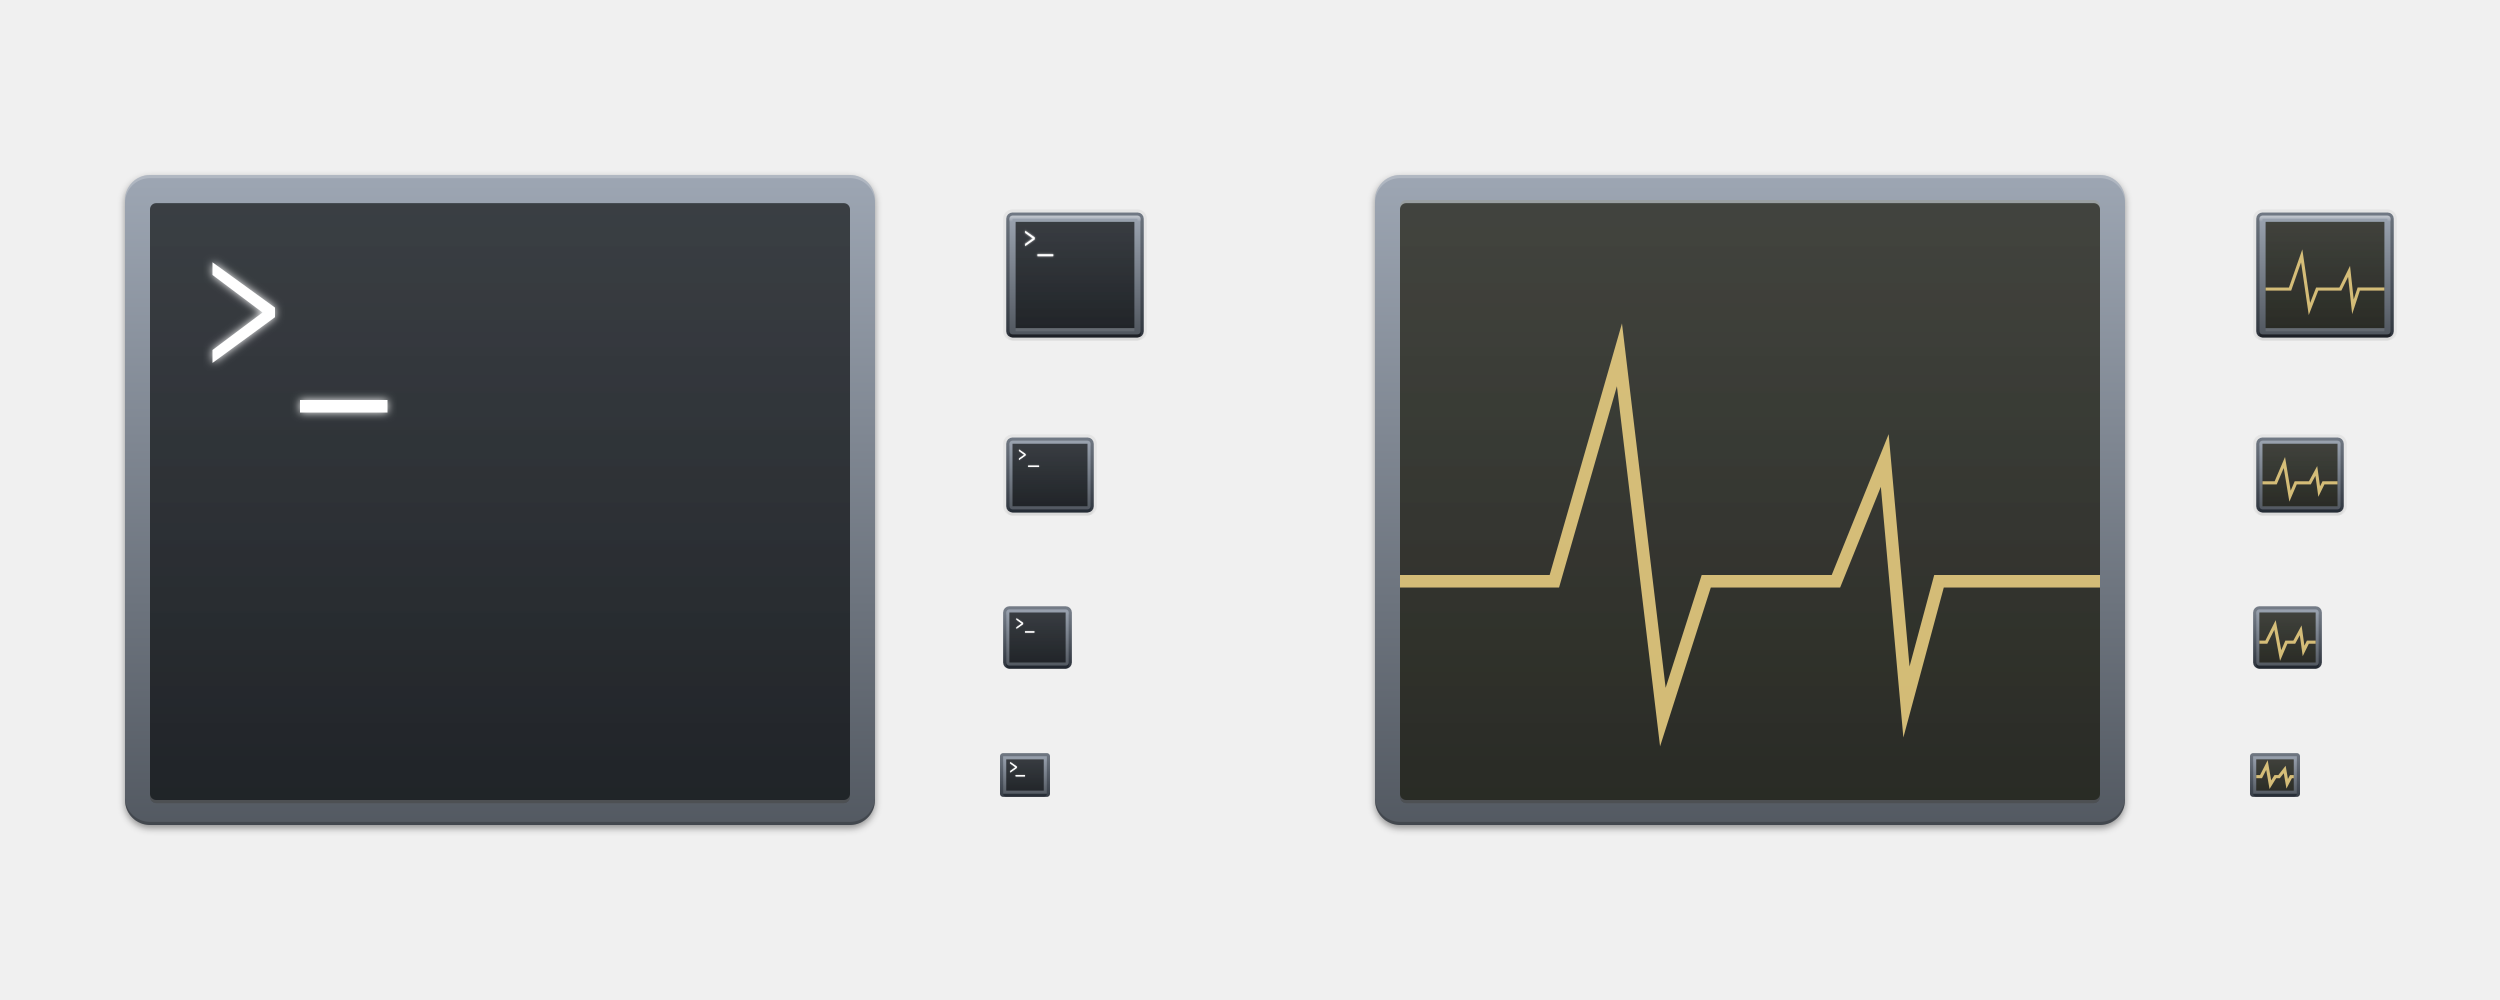
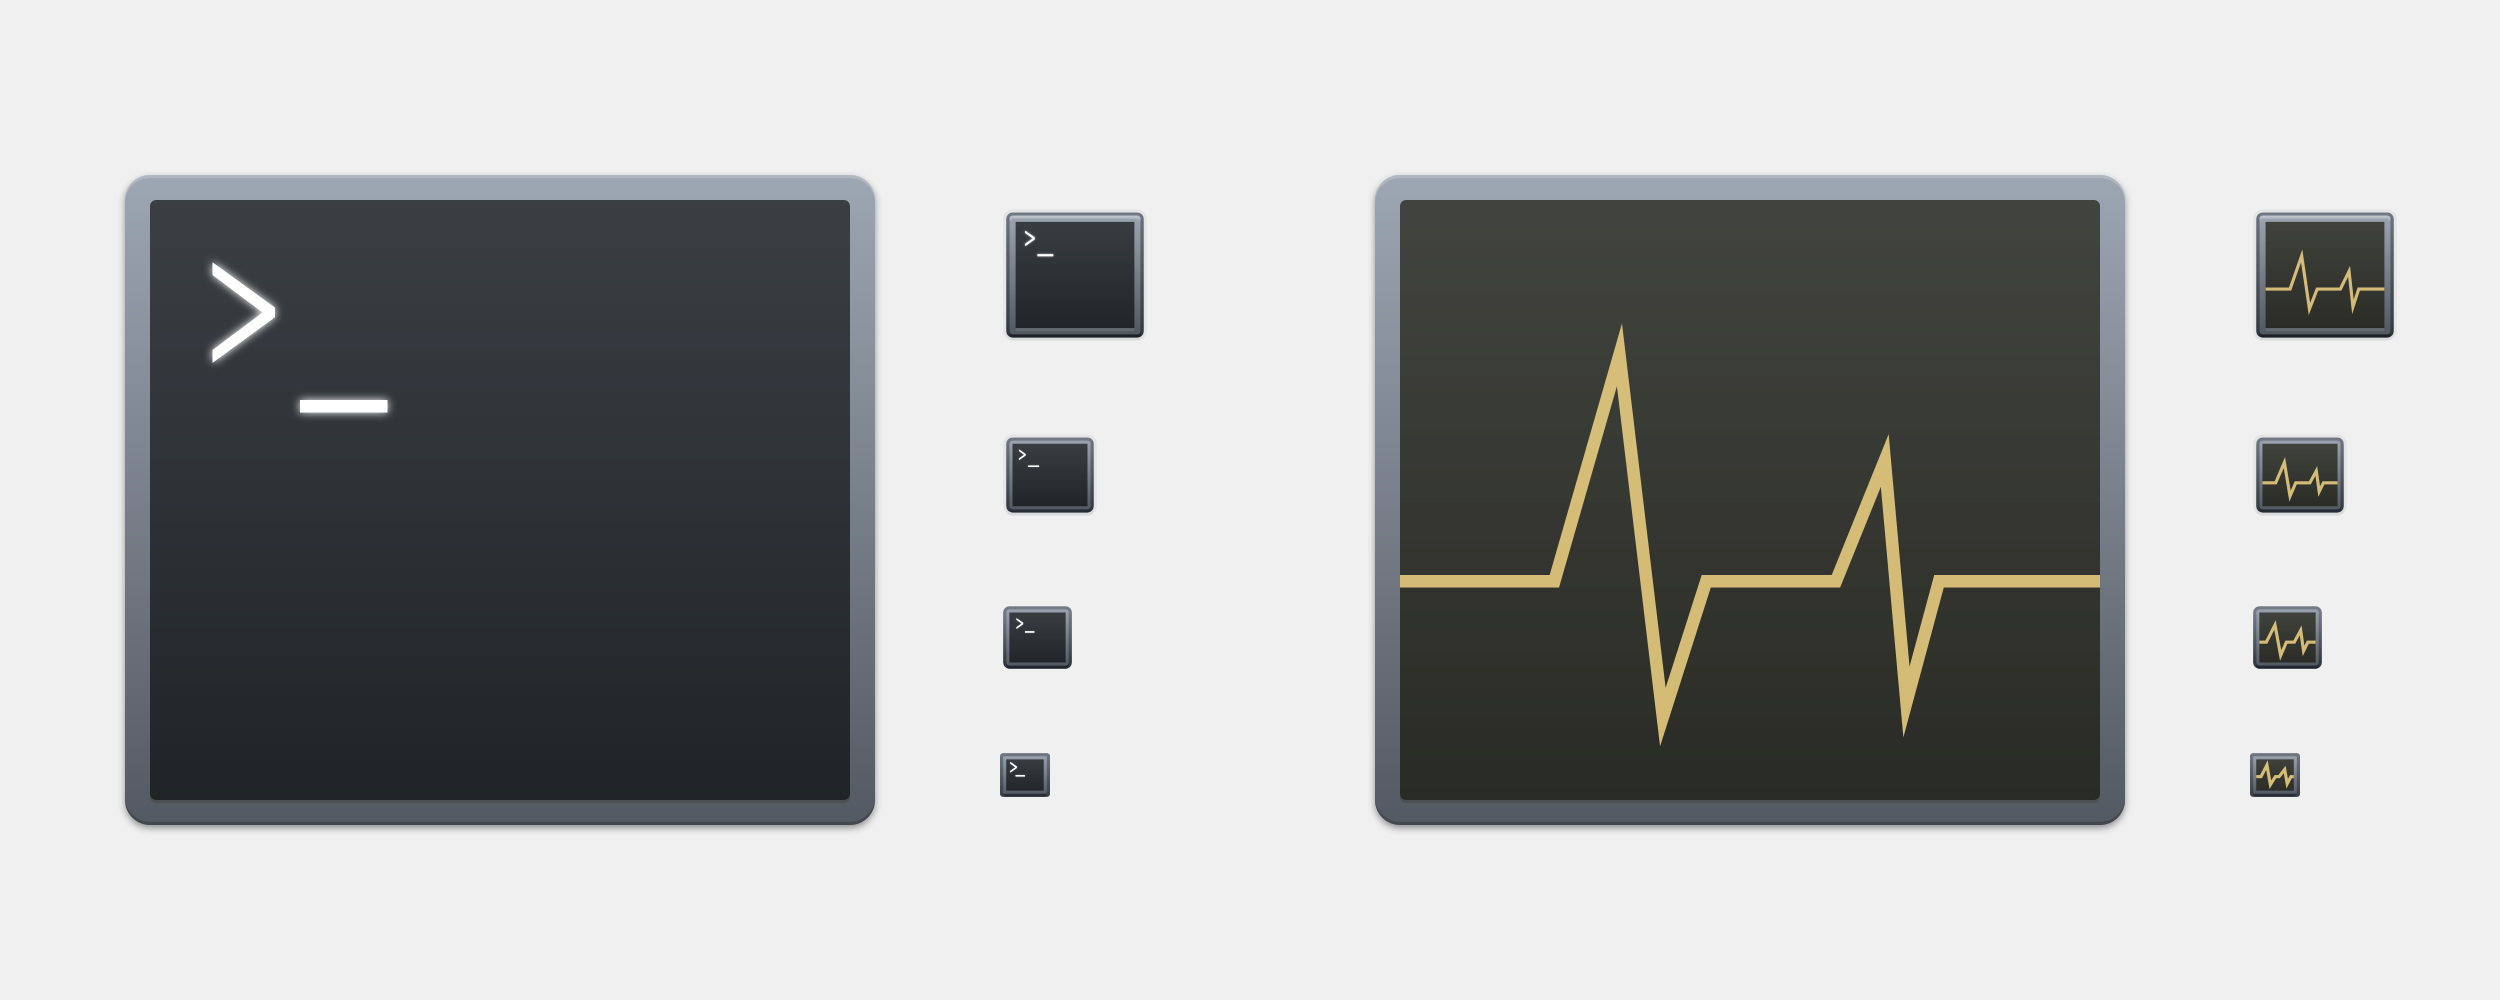
<svg xmlns="http://www.w3.org/2000/svg" xmlns:xlink="http://www.w3.org/1999/xlink" width="800" height="320" id="svg11300" version="1.0" style="display:inline;enable-background:new" viewBox="0 0 800 320">
  <defs id="defs3">
    <linearGradient id="linearGradient5090">
      <stop style="stop-color:#050d18;stop-opacity:1" offset="0" id="stop5086" />
      <stop style="stop-color:#545e6c;stop-opacity:1" offset="1" id="stop5088" />
    </linearGradient>
    <linearGradient id="linearGradient4830">
      <stop style="stop-color:#ffffff;stop-opacity:1;" offset="0" id="stop4826" />
      <stop style="stop-color:#ffffff;stop-opacity:0;" offset="1" id="stop4828" />
    </linearGradient>
    <linearGradient id="linearGradient4759">
      <stop id="stop4755" offset="0" style="stop-color:#222528;stop-opacity:1" />
      <stop id="stop4757" offset="1" style="stop-color:#131619;stop-opacity:1" />
    </linearGradient>
    <linearGradient id="linearGradient4502">
      <stop style="stop-color:#4f555d;stop-opacity:1" offset="0" id="stop4498" />
      <stop style="stop-color:#9da6b3;stop-opacity:1" offset="1" id="stop4500" />
    </linearGradient>
    <filter style="color-interpolation-filters:sRGB" id="filter4838" x="-0.115" width="1.229" y="-0.126" height="1.252">
      <feGaussianBlur stdDeviation="0.429" id="feGaussianBlur4840" />
    </filter>
    <filter style="color-interpolation-filters:sRGB" id="filter4697" x="-0.011" width="1.022" y="-0.013" height="1.026">
      <feGaussianBlur stdDeviation="1.12" id="feGaussianBlur4699" />
    </filter>
    <clipPath clipPathUnits="userSpaceOnUse" id="clipPath4707">
      <rect style="display:inline;opacity:1;fill:url(#linearGradient4711);fill-opacity:1;stroke:none;stroke-width:1;stroke-linecap:round;stroke-linejoin:miter;stroke-miterlimit:4;stroke-dasharray:none;stroke-dashoffset:0;stroke-opacity:1;enable-background:new" id="rect4709" width="240" height="208" x="40" y="36" ry="4" rx="4" />
    </clipPath>
    <linearGradient xlink:href="#linearGradient4502" id="linearGradient4711" gradientUnits="userSpaceOnUse" gradientTransform="matrix(15,0,0,15.71429,-4760,-3436.857)" x1="329" y1="235" x2="329" y2="221" />
    <filter style="color-interpolation-filters:sRGB" id="filter4832" x="-0.054" width="1.108" y="-0.067" height="1.135">
      <feGaussianBlur stdDeviation="1.351" id="feGaussianBlur4834" />
    </filter>
    <linearGradient xlink:href="#linearGradient4502" id="linearGradient4618" gradientUnits="userSpaceOnUse" gradientTransform="matrix(1.75,0,0,1.714286,-238,-258.8571)" x1="329" y1="235" x2="329" y2="221" />
    <linearGradient xlink:href="#linearGradient4759" id="linearGradient4620" gradientUnits="userSpaceOnUse" gradientTransform="matrix(1.272727,0,0,1.2,-86.54545,-88.8)" x1="332" y1="175" x2="332" y2="193" />
    <linearGradient xlink:href="#linearGradient4502" id="linearGradient4622" gradientUnits="userSpaceOnUse" gradientTransform="matrix(15,0,0,15.71429,-4760,-3436.857)" x1="329" y1="235" x2="329" y2="221" />
    <linearGradient xlink:href="#linearGradient4759" id="linearGradient4624" gradientUnits="userSpaceOnUse" x1="160" y1="52" x2="160" y2="228" gradientTransform="translate(0,1)" />
    <linearGradient xlink:href="#linearGradient4502" id="linearGradient4626" gradientUnits="userSpaceOnUse" gradientTransform="matrix(2.75,0,0,2.857143,-558,-583.4286)" x1="329" y1="235" x2="329" y2="221" />
    <linearGradient xlink:href="#linearGradient4759" id="linearGradient4628" gradientUnits="userSpaceOnUse" x1="344" y1="48" x2="344" y2="88" />
    <linearGradient xlink:href="#linearGradient4502" id="linearGradient4630" gradientUnits="userSpaceOnUse" gradientTransform="matrix(1.375,0,0,1.428572,-119,-141.7143)" x1="329" y1="235" x2="329" y2="221" />
    <linearGradient xlink:href="#linearGradient4759" id="linearGradient4632" gradientUnits="userSpaceOnUse" x1="332" y1="175" x2="332" y2="193" />
    <linearGradient xlink:href="#linearGradient4502" id="linearGradient4634" gradientUnits="userSpaceOnUse" x1="329" y1="235" x2="329" y2="221" />
    <linearGradient xlink:href="#linearGradient4759" id="linearGradient4636" gradientUnits="userSpaceOnUse" x1="328" y1="222" x2="328" y2="234" />
    <linearGradient xlink:href="#linearGradient4830" id="linearGradient5072" gradientUnits="userSpaceOnUse" x1="346" y1="49" x2="346" y2="51" />
    <linearGradient xlink:href="#linearGradient5090" id="linearGradient5308" gradientUnits="userSpaceOnUse" x1="344" y1="88" x2="344" y2="48" />
    <linearGradient xlink:href="#linearGradient5090" id="linearGradient5412" gradientUnits="userSpaceOnUse" x1="336" y1="144" x2="336" y2="120" />
    <linearGradient xlink:href="#linearGradient5090" id="linearGradient5536" gradientUnits="userSpaceOnUse" x1="332" y1="192" x2="332" y2="176" />
    <linearGradient xlink:href="#linearGradient5090" id="linearGradient5610" gradientUnits="userSpaceOnUse" x1="328" y1="236" x2="328" y2="220" />
  </defs>
  <g id="layer2" style="display:none">
    <rect style="opacity:1;fill:#333333;fill-opacity:1;stroke:none;stroke-width:1;stroke-linecap:round;stroke-linejoin:miter;stroke-miterlimit:4;stroke-dasharray:none;stroke-dashoffset:0;stroke-opacity:1" id="rect4576" width="800" height="320" x="0" y="0" />
  </g>
  <g id="layer1" style="display:inline" transform="translate(0,20)">
    <g id="layer7" style="display:none">
      <rect style="display:inline;overflow:visible;visibility:visible;fill:#eeeeec;fill-opacity:1;fill-rule:nonzero;stroke:none;stroke-width:2;marker:none;enable-background:accumulate" id="rect6592" width="32" height="32" x="320" y="116" />
      <rect y="173.059" x="321" height="22" width="22" id="rect6749" style="display:inline;overflow:visible;visibility:visible;fill:#eeeeec;fill-opacity:1;fill-rule:nonzero;stroke:none;stroke-width:2;marker:none;enable-background:accumulate" />
      <rect style="display:inline;overflow:visible;visibility:visible;fill:#eeeeec;fill-opacity:1;fill-rule:nonzero;stroke:none;stroke-width:2;marker:none;enable-background:accumulate" id="rect6833" width="16" height="16" x="320" y="220" />
      <rect style="display:inline;overflow:visible;visibility:visible;fill:#eeeeec;fill-opacity:1;fill-rule:nonzero;stroke:none;stroke-width:2;marker:none;enable-background:accumulate" id="rect8104" width="24" height="24" x="320" y="172" />
      <text xml:space="preserve" style="font-style:normal;font-variant:normal;font-weight:normal;font-stretch:normal;font-size:13.333px;line-height:125%;font-family:monospace;-inkscape-font-specification:monospace;text-align:start;writing-mode:lr-tb;text-anchor:start;display:inline;fill:#000000;fill-opacity:1;stroke:none;enable-background:new" x="31.856" y="-65.7" id="context">
        <tspan id="tspan2716" x="31.856" y="-65.7" style="font-weight:bold">apps</tspan>
      </text>
      <text id="text3021" y="-39.901" x="31.265" style="font-style:normal;font-variant:normal;font-weight:normal;font-stretch:normal;font-size:13.333px;line-height:125%;font-family:monospace;-inkscape-font-specification:monospace;text-align:start;writing-mode:lr-tb;text-anchor:start;display:inline;fill:#000000;fill-opacity:1;stroke:none;enable-background:new" xml:space="preserve">
        <tspan y="-39.901" x="31.265" id="tspan3023">utilities-terminal</tspan>
      </text>
      <rect style="display:inline;overflow:visible;visibility:visible;fill:#eeeeec;fill-opacity:1;fill-rule:nonzero;stroke:none;stroke-width:2;marker:none;enable-background:accumulate" id="rect13805" width="256" height="256" x="32" y="12" />
      <rect y="320" x="44" height="48" width="48" id="rect6284" style="display:inline;overflow:visible;visibility:visible;fill:#eeeeec;fill-opacity:1;fill-rule:nonzero;stroke:none;stroke-width:2;marker:none;enable-background:accumulate" transform="matrix(0,1,1,0,0,0)" />
    </g>
    <g id="layer9" style="display:inline">
      <g id="g4816">
        <rect style="display:inline;opacity:0.05;fill:none;fill-opacity:1;stroke:#000000;stroke-width:4;stroke-linecap:round;stroke-linejoin:miter;stroke-miterlimit:4;stroke-dasharray:none;stroke-dashoffset:0;stroke-opacity:1;enable-background:new" id="rect4719" width="42" height="38" x="323" y="49" ry="1" />
        <rect style="display:inline;opacity:0.8;fill:none;fill-opacity:1;stroke:url(#linearGradient5308);stroke-width:2;stroke-linecap:round;stroke-linejoin:miter;stroke-miterlimit:4;stroke-dasharray:none;stroke-dashoffset:0;stroke-opacity:1;enable-background:new" id="rect4711" width="42" height="38" x="323" y="49" ry="1" />
        <rect ry="1" y="176" x="322" height="18" width="20" id="rect4749" style="display:inline;opacity:0.4;fill:#000000;fill-opacity:1;stroke:none;stroke-width:1;stroke-linecap:round;stroke-linejoin:miter;stroke-miterlimit:4;stroke-dasharray:none;stroke-dashoffset:0;stroke-opacity:1;enable-background:new" rx="1" />
        <rect ry="1" y="175" x="322" height="18" width="20" id="rect4747" style="display:inline;opacity:0.8;fill:none;fill-opacity:1;stroke:url(#linearGradient5536);stroke-width:2;stroke-linecap:round;stroke-linejoin:miter;stroke-miterlimit:4;stroke-dasharray:none;stroke-dashoffset:0;stroke-opacity:1;enable-background:new" rx="1" />
        <rect style="display:inline;opacity:0.4;fill:#000000;fill-opacity:1;stroke:none;stroke-width:1;stroke-linecap:round;stroke-linejoin:miter;stroke-miterlimit:4;stroke-dasharray:none;stroke-dashoffset:0;stroke-opacity:1;enable-background:new" id="rect4743" width="14" height="12" x="321" y="223" ry="1" />
        <rect style="display:inline;opacity:0.8;fill:none;fill-opacity:1;stroke:url(#linearGradient5610);stroke-width:2;stroke-linecap:round;stroke-linejoin:round;stroke-miterlimit:4;stroke-dasharray:none;stroke-dashoffset:0;stroke-opacity:1;enable-background:new" id="rect4741" width="14" height="12" x="321" y="222" />
        <rect rx="1" style="display:inline;opacity:0.05;fill:none;fill-opacity:1;stroke:#000000;stroke-width:4;stroke-linecap:round;stroke-linejoin:miter;stroke-miterlimit:4;stroke-dasharray:none;stroke-dashoffset:0;stroke-opacity:1;enable-background:new" id="rect4739" width="26" height="22" x="323" y="121" ry="1" />
        <rect ry="1" y="122" x="323" height="22" width="26" id="rect4737" style="display:inline;opacity:0.05;fill:none;fill-opacity:1;stroke:#000000;stroke-width:2;stroke-linecap:round;stroke-linejoin:miter;stroke-miterlimit:4;stroke-dasharray:none;stroke-dashoffset:0;stroke-opacity:1;enable-background:new" rx="1" />
        <rect rx="1" style="display:inline;opacity:0.4;fill:#40474f;fill-opacity:1;stroke:none;stroke-width:1;stroke-linecap:round;stroke-linejoin:miter;stroke-miterlimit:4;stroke-dasharray:none;stroke-dashoffset:0;stroke-opacity:1;enable-background:new" id="rect4723" width="26" height="22" x="323" y="122" ry="1" />
        <rect rx="1" style="display:inline;opacity:0.8;fill:none;fill-opacity:1;stroke:url(#linearGradient5412);stroke-width:2;stroke-linecap:round;stroke-linejoin:miter;stroke-miterlimit:4;stroke-dasharray:none;stroke-dashoffset:0;stroke-opacity:1;enable-background:new" id="rect4721" width="26" height="22" x="323" y="121" ry="1" />
        <rect ry="1.5" y="50" x="323" height="38" width="42" id="rect4717" style="display:inline;opacity:0.05;fill:none;fill-opacity:1;stroke:#000000;stroke-width:2;stroke-linecap:round;stroke-linejoin:miter;stroke-miterlimit:4;stroke-dasharray:none;stroke-dashoffset:0;stroke-opacity:1;enable-background:new" />
        <rect style="display:inline;opacity:0.4;fill:#000000;fill-opacity:1;stroke:none;stroke-width:1;stroke-linecap:round;stroke-linejoin:miter;stroke-miterlimit:4;stroke-dasharray:none;stroke-dashoffset:0;stroke-opacity:1;enable-background:new" id="rect4713" width="42" height="38" x="323" y="50" ry="1" />
        <rect ry="1" y="121" x="323" height="22" width="26" id="rect4809" style="display:inline;opacity:1;fill:url(#linearGradient4618);fill-opacity:1;stroke:none;stroke-width:1;stroke-linecap:round;stroke-linejoin:miter;stroke-miterlimit:4;stroke-dasharray:none;stroke-dashoffset:0;stroke-opacity:1;enable-background:new" rx="1" />
        <rect style="opacity:0.8;fill:url(#linearGradient4620);fill-opacity:1;stroke:none;stroke-width:1;stroke-linecap:round;stroke-linejoin:miter;stroke-miterlimit:4;stroke-dasharray:none;stroke-dashoffset:0;stroke-opacity:1" id="rect4811" width="24" height="20" x="324" y="122" />
        <rect ry="8" y="37" x="40" height="208" width="240" id="rect4689" style="display:inline;opacity:0.4;fill:#000000;fill-opacity:1;stroke:none;stroke-width:2;stroke-linecap:round;stroke-linejoin:miter;stroke-miterlimit:4;stroke-dasharray:none;stroke-dashoffset:0;stroke-opacity:1;filter:url(#filter4697);enable-background:new" />
        <rect style="display:inline;opacity:1;fill:url(#linearGradient4622);fill-opacity:1;stroke:none;stroke-width:1;stroke-linecap:round;stroke-linejoin:miter;stroke-miterlimit:4;stroke-dasharray:none;stroke-dashoffset:0;stroke-opacity:1;enable-background:new" id="rect4679" width="240" height="208" x="40" y="36" ry="8" />
-         <rect ry="2" y="45" x="48" height="192" width="224" id="rect4681" style="opacity:0.8;fill:url(#linearGradient4624);fill-opacity:1;stroke:none;stroke-width:1;stroke-linecap:round;stroke-linejoin:miter;stroke-miterlimit:4;stroke-dasharray:none;stroke-dashoffset:0;stroke-opacity:1" />
+         <rect ry="2" y="44" x="48" height="193" width="224" id="rect4681" style="opacity:0.8;fill:url(#linearGradient4624);fill-opacity:1;stroke:none;stroke-width:1;stroke-linecap:round;stroke-linejoin:miter;stroke-miterlimit:4;stroke-dasharray:none;stroke-dashoffset:0;stroke-opacity:1" />
        <rect ry="1" y="49" x="323" height="38" width="42" id="rect4649" style="display:inline;opacity:1;fill:url(#linearGradient4626);fill-opacity:1;stroke:none;stroke-width:1;stroke-linecap:round;stroke-linejoin:miter;stroke-miterlimit:4;stroke-dasharray:none;stroke-dashoffset:0;stroke-opacity:1;enable-background:new" />
        <rect style="opacity:0.8;fill:url(#linearGradient4628);fill-opacity:1;stroke:none;stroke-width:1;stroke-linecap:round;stroke-linejoin:miter;stroke-miterlimit:4;stroke-dasharray:none;stroke-dashoffset:0;stroke-opacity:1" id="rect4651" width="38" height="34" x="325" y="51" />
        <rect rx="1" style="display:inline;opacity:1;fill:url(#linearGradient4630);fill-opacity:1;stroke:none;stroke-width:1;stroke-linecap:round;stroke-linejoin:miter;stroke-miterlimit:4;stroke-dasharray:none;stroke-dashoffset:0;stroke-opacity:1;enable-background:new" id="rect4639" width="20" height="18" x="322" y="175" ry="1" />
        <rect y="176" x="323" height="16" width="18" id="rect4643" style="opacity:0.8;fill:url(#linearGradient4632);fill-opacity:1;stroke:none;stroke-width:1;stroke-linecap:round;stroke-linejoin:miter;stroke-miterlimit:4;stroke-dasharray:none;stroke-dashoffset:0;stroke-opacity:1" />
        <rect y="222" x="321" height="12" width="14" id="rect4496" style="display:inline;opacity:1;fill:url(#linearGradient4634);fill-opacity:1;stroke:none;stroke-width:1;stroke-linecap:round;stroke-linejoin:miter;stroke-miterlimit:4;stroke-dasharray:none;stroke-dashoffset:0;stroke-opacity:1;enable-background:new" />
        <rect y="223" x="322" height="10" width="12" id="rect4506" style="display:inline;opacity:0.8;fill:url(#linearGradient4636);fill-opacity:1;stroke:none;stroke-width:1;stroke-linecap:round;stroke-linejoin:miter;stroke-miterlimit:4;stroke-dasharray:none;stroke-dashoffset:0;stroke-opacity:1;enable-background:new" />
        <path id="path4851" d="m 325,85.5 h 38" style="opacity:0.1;fill:none;fill-rule:evenodd;stroke:#ffffff;stroke-width:1px;stroke-linecap:butt;stroke-linejoin:miter;stroke-opacity:1" />
        <path id="rect4853" d="m 48,234 v 1 c 0,1.108 0.892,2 2,2 h 220 c 1.108,0 2,-0.892 2,-2 v -1 c 0,1.108 -0.892,2 -2,2 H 50 c -1.108,0 -2,-0.892 -2,-2 z" style="opacity:0.2;fill:#ffffff;fill-opacity:1;stroke:none;stroke-width:1;stroke-linecap:round;stroke-linejoin:miter;stroke-miterlimit:4;stroke-dasharray:none;stroke-dashoffset:0;stroke-opacity:1" />
        <path id="rect4862" d="m 40,235 v 1 c 0,4.432 3.568,8 8,8 h 224 c 4.432,0 8,-3.568 8,-8 v -1 c 0,4.432 -3.568,8 -8,8 H 48 c -4.432,0 -8,-3.568 -8,-8 z" style="display:inline;opacity:0.2;fill:#000000;fill-opacity:1;stroke:none;stroke-width:1;stroke-linecap:round;stroke-linejoin:miter;stroke-miterlimit:4;stroke-dasharray:none;stroke-dashoffset:0;stroke-opacity:1;enable-background:new" />
        <path style="display:inline;opacity:0.2;fill:#ffffff;fill-opacity:1;stroke:none;stroke-width:1;stroke-linecap:round;stroke-linejoin:miter;stroke-miterlimit:4;stroke-dasharray:none;stroke-dashoffset:0;stroke-opacity:1;enable-background:new" d="m 40,45 v -1 c 0,-4.432 3.568,-8 8,-8 h 224 c 4.432,0 8,3.568 8,8 v 1 c 0,-4.432 -3.568,-8 -8,-8 H 48 c -4.432,0 -8,3.568 -8,8 z" id="path4871" />
        <rect style="display:inline;opacity:0.4;fill:none;fill-opacity:1;stroke:url(#linearGradient5072);stroke-width:1;stroke-linecap:round;stroke-linejoin:round;stroke-miterlimit:4;stroke-dasharray:none;stroke-dashoffset:0;stroke-opacity:1;enable-background:new" id="rect4824" width="41" height="37" x="323.5" y="49.5" ry="0.5" />
      </g>
    </g>
    <g id="layer4" style="display:inline">
      <g style="display:inline;enable-background:new" id="g4763">
        <path style="font-style:normal;font-variant:normal;font-weight:normal;font-stretch:normal;font-size:medium;font-family:'Andale Mono';-inkscape-font-specification:'Andale Mono';fill:#ffffff;fill-opacity:1;stroke:none;stroke-width:1" d="m 323.263,223.822 v 0.482 l 1.707,1.228 -1.707,1.198 v 0.492 l 2.128,-1.505 v -0.403 z M 325,228 v 0.44 h 3 V 228 Z" id="path4992" />
        <path id="path4994" d="m 575.049,-106.178 v 0.701 l 2.465,1.787 -2.465,1.744 v 0.717 l 3.072,-2.191 v -0.586 z m 2.508,6.081 v 0.641 h 4.331 v -0.641 z" style="font-style:normal;font-variant:normal;font-weight:normal;font-stretch:normal;font-size:medium;font-family:'Andale Mono';-inkscape-font-specification:'Andale Mono';fill:#ffffff;fill-opacity:1;stroke:none;stroke-width:1.45;filter:url(#filter4838)" transform="matrix(0.6927409,0,0,0.6869835,-75.09698,296.7645)" />
        <path id="path9631" d="m 328.049,53.822 v 0.701 l 2.465,1.787 -2.465,1.744 v 0.717 l 3.072,-2.191 v -0.586 z M 332,61.359 v 0.641 h 5.049 v -0.641 z" style="font-style:normal;font-variant:normal;font-weight:normal;font-stretch:normal;font-size:medium;font-family:'Andale Mono';-inkscape-font-specification:'Andale Mono';display:inline;fill:#ffffff;fill-opacity:1;stroke:none;enable-background:new" />
        <path style="font-style:normal;font-variant:normal;font-weight:normal;font-stretch:normal;font-size:medium;font-family:'Andale Mono';-inkscape-font-specification:'Andale Mono';display:inline;fill:#ffffff;fill-opacity:1;stroke:none;filter:url(#filter4838);enable-background:new" d="m 328.018,53.792 v 0.701 l 2.465,1.787 -2.465,1.744 v 0.717 l 3.072,-2.191 v -0.586 z m 3.951,7.537 v 0.641 h 5.049 v -0.641 z" id="path4832" />
        <path transform="matrix(0.6927409,0,0,0.6869835,-72.09698,198.7645)" id="path4904" d="m 574.764,-109.089 v 0.701 l 2.465,1.787 -2.465,1.744 v 0.717 l 3.072,-2.191 v -0.586 z M 579,-101.552 v 0.641 h 5.049 v -0.641 z" style="font-style:normal;font-variant:normal;font-weight:normal;font-stretch:normal;font-size:medium;font-family:'Andale Mono';-inkscape-font-specification:'Andale Mono';fill:#ffffff;fill-opacity:1;stroke:none;stroke-width:1.45;filter:url(#filter4838)" />
        <path style="font-style:normal;font-variant:normal;font-weight:normal;font-stretch:normal;font-size:medium;font-family:'Andale Mono';-inkscape-font-specification:'Andale Mono';fill:#ffffff;fill-opacity:1;stroke:none;stroke-width:1" d="m 326.066,123.822 v 0.482 l 1.708,1.228 -1.708,1.198 v 0.492 l 2.128,-1.505 v -0.403 z M 329,129 v 0.44 h 3.498 V 129 Z" id="path4902" />
        <path id="path4952" d="m 325.263,177.822 v 0.482 l 1.707,1.228 -1.707,1.198 v 0.492 l 2.128,-1.505 v -0.403 z M 328,182 v 0.44 h 3 V 182 Z" style="font-style:normal;font-variant:normal;font-weight:normal;font-stretch:normal;font-size:medium;font-family:'Andale Mono';-inkscape-font-specification:'Andale Mono';fill:#ffffff;fill-opacity:1;stroke:none;stroke-width:1" />
        <path transform="matrix(0.6927409,0,0,0.6869835,-73.09698,250.7645)" style="font-style:normal;font-variant:normal;font-weight:normal;font-stretch:normal;font-size:medium;font-family:'Andale Mono';-inkscape-font-specification:'Andale Mono';fill:#ffffff;fill-opacity:1;stroke:none;stroke-width:1.45;filter:url(#filter4838)" d="m 575.049,-106.178 v 0.701 l 2.465,1.787 -2.465,1.744 v 0.717 l 3.072,-2.191 v -0.586 z M 579,-100.096 v 0.641 h 4.331 v -0.641 z" id="path4954" />
        <path style="font-style:normal;font-variant:normal;font-weight:normal;font-stretch:normal;font-size:medium;font-family:'Andale Mono';-inkscape-font-specification:'Andale Mono';display:inline;fill:#ffffff;fill-opacity:1;stroke:none;stroke-width:1;enable-background:new" d="M 68,63.932 V 68 L 84,80 68,92 v 4.139 L 88,81.496 V 78.431 Z M 96,108 v 4 h 27.995 l -2e-5,-4 z" id="path5247" />
        <path id="path4830" d="M 68,63.932 V 68 L 84,80 68,92 v 4.139 L 88,81.496 V 78.431 Z M 96,108 v 4 h 27.995 l -2e-5,-4 z" style="font-style:normal;font-variant:normal;font-weight:normal;font-stretch:normal;font-size:medium;font-family:'Andale Mono';-inkscape-font-specification:'Andale Mono';display:inline;opacity:1;fill:#ffffff;fill-opacity:1;stroke:none;stroke-width:1;filter:url(#filter4832);enable-background:new" />
      </g>
    </g>
  </g>
  <g transform="translate(0,20)" style="display:inline" id="g4626">
    <g style="display:none" id="g4568">
      <rect y="116" x="720" height="32" width="32" id="rect4548" style="display:inline;overflow:visible;visibility:visible;fill:#eeeeec;fill-opacity:1;fill-rule:nonzero;stroke:none;stroke-width:2;marker:none;enable-background:accumulate" />
      <rect style="display:inline;overflow:visible;visibility:visible;fill:#eeeeec;fill-opacity:1;fill-rule:nonzero;stroke:none;stroke-width:2;marker:none;enable-background:accumulate" id="rect4550" width="22" height="22" x="721" y="173.059" />
      <rect y="220" x="720" height="16" width="16" id="rect4552" style="display:inline;overflow:visible;visibility:visible;fill:#eeeeec;fill-opacity:1;fill-rule:nonzero;stroke:none;stroke-width:2;marker:none;enable-background:accumulate" />
      <rect y="172" x="720" height="24" width="24" id="rect4554" style="display:inline;overflow:visible;visibility:visible;fill:#eeeeec;fill-opacity:1;fill-rule:nonzero;stroke:none;stroke-width:2;marker:none;enable-background:accumulate" />
      <text id="text4558" y="-65.7" x="431.856" style="font-style:normal;font-variant:normal;font-weight:normal;font-stretch:normal;font-size:13.333px;line-height:125%;font-family:monospace;-inkscape-font-specification:monospace;text-align:start;writing-mode:lr-tb;text-anchor:start;display:inline;fill:#000000;fill-opacity:1;stroke:none;enable-background:new" xml:space="preserve">
        <tspan style="font-weight:bold" y="-65.7" x="431.856" id="tspan4556">apps</tspan>
      </text>
      <text xml:space="preserve" style="font-style:normal;font-variant:normal;font-weight:normal;font-stretch:normal;font-size:13.333px;line-height:125%;font-family:monospace;-inkscape-font-specification:monospace;text-align:start;writing-mode:lr-tb;text-anchor:start;display:inline;fill:#000000;fill-opacity:1;stroke:none;enable-background:new" x="431.265" y="-39.901" id="text4562">
        <tspan id="tspan4560" x="431.265" y="-39.901">utilities-system-monitor</tspan>
      </text>
      <rect y="12" x="432" height="256" width="256" id="rect4564" style="display:inline;overflow:visible;visibility:visible;fill:#eeeeec;fill-opacity:1;fill-rule:nonzero;stroke:none;stroke-width:2;marker:none;enable-background:accumulate" />
      <rect transform="matrix(0,1,1,0,0,0)" style="display:inline;overflow:visible;visibility:visible;fill:#eeeeec;fill-opacity:1;fill-rule:nonzero;stroke:none;stroke-width:2;marker:none;enable-background:accumulate" id="rect4566" width="48" height="48" x="44" y="720" />
    </g>
    <g style="display:inline" id="g4624">
      <use style="display:inline;enable-background:new" x="0" y="0" xlink:href="#g4816" id="use4818" transform="translate(400)" width="100%" height="100%" />
    </g>
    <g id="layer3" style="display:inline">
      <g id="g4829" style="display:inline;opacity:0.1;fill:#967e00;enable-background:new" transform="translate(5,-48)">
        <rect y="170" x="719" height="20" width="24" id="rect4811-2" style="display:inline;opacity:0.8;fill:#967e00;fill-opacity:1;stroke:none;stroke-width:1;stroke-linecap:round;stroke-linejoin:miter;stroke-miterlimit:4;stroke-dasharray:none;stroke-dashoffset:0;stroke-opacity:1;enable-background:new" />
        <rect style="display:inline;opacity:0.8;fill:#967e00;fill-opacity:1;stroke:none;stroke-width:1;stroke-linecap:round;stroke-linejoin:miter;stroke-miterlimit:4;stroke-dasharray:none;stroke-dashoffset:0;stroke-opacity:1;enable-background:new" id="rect4681-9" width="224" height="192" x="443" y="92" ry="2" rx="2" />
        <rect y="99" x="720" height="34" width="38" id="rect4651-1" style="display:inline;opacity:0.8;fill:#967e00;fill-opacity:1;stroke:none;stroke-width:1;stroke-linecap:round;stroke-linejoin:miter;stroke-miterlimit:4;stroke-dasharray:none;stroke-dashoffset:0;stroke-opacity:1;enable-background:new" />
        <rect style="display:inline;opacity:0.8;fill:#967e00;fill-opacity:1;stroke:none;stroke-width:1;stroke-linecap:round;stroke-linejoin:miter;stroke-miterlimit:4;stroke-dasharray:none;stroke-dashoffset:0;stroke-opacity:1;enable-background:new" id="rect4643-2" width="18" height="16" x="718" y="224" />
        <rect style="display:inline;opacity:0.8;fill:#967e00;fill-opacity:1;stroke:none;stroke-width:1;stroke-linecap:round;stroke-linejoin:miter;stroke-miterlimit:4;stroke-dasharray:none;stroke-dashoffset:0;stroke-opacity:1;enable-background:new" id="rect4506-7" width="12" height="10" x="717" y="271" />
      </g>
      <path style="display:inline;opacity:0.8;fill:none;stroke:#fcde8a;stroke-width:1;stroke-linecap:butt;stroke-linejoin:miter;stroke-miterlimit:10;stroke-dasharray:none;stroke-opacity:1;enable-background:new" id="path7337" d="m 725,72.5 h 7.82 l 3.72,-10.625 2.48,17 2.48,-6.375 h 7.41 l 2.79,-5.667 1.24,11.333 1.86,-5.667 h 8.2" />
      <path d="m 723,185.5 h 2.222 L 728,180 l 1.806,9.772 1.833,-4.272 h 2.521 l 2.063,-3.797 0.917,6.594 1.375,-2.797 H 741" id="path22106-9-9-1-5" style="display:inline;opacity:0.8;fill:none;stroke:#fcde8a;stroke-width:1;stroke-linecap:butt;stroke-linejoin:miter;stroke-miterlimit:10;stroke-dasharray:none;stroke-opacity:1;enable-background:new" />
      <path d="m 722,228.523 h 1.521 l 1.896,-3.705 1.097,6.288 1.597,-2.583 h 1.196 l 1.797,-2.296 0.799,4.592 1.198,-2.296 H 734" id="path22106-9-9-1-5-6" style="display:inline;opacity:0.8;fill:none;stroke:#fcde8a;stroke-width:1;stroke-linecap:butt;stroke-linejoin:miter;stroke-miterlimit:10;stroke-dasharray:none;stroke-opacity:1;enable-background:new" />
      <path style="display:inline;opacity:0.8;fill:none;stroke:#fcde8a;stroke-width:1;stroke-linecap:butt;stroke-linejoin:miter;stroke-miterlimit:10;stroke-dasharray:none;stroke-opacity:1;enable-background:new" id="path4735" d="m 724,134.5 h 4.222 L 731,128 l 1.806,10.772 1.833,-4.272 h 4.521 l 2.063,-3.797 0.917,6.594 1.375,-2.797 H 748" />
      <path d="m 448,166 h 49.392 L 518.224,93.542 532.112,209.475 546,166 h 41.496 l 15.624,-38.644 6.944,77.289 L 620.48,166 H 672" id="path4737" style="display:inline;opacity:0.8;fill:none;stroke:#fcde8a;stroke-width:4;stroke-linecap:butt;stroke-linejoin:miter;stroke-miterlimit:10;stroke-dasharray:none;stroke-opacity:1;enable-background:new" />
    </g>
  </g>
</svg>
